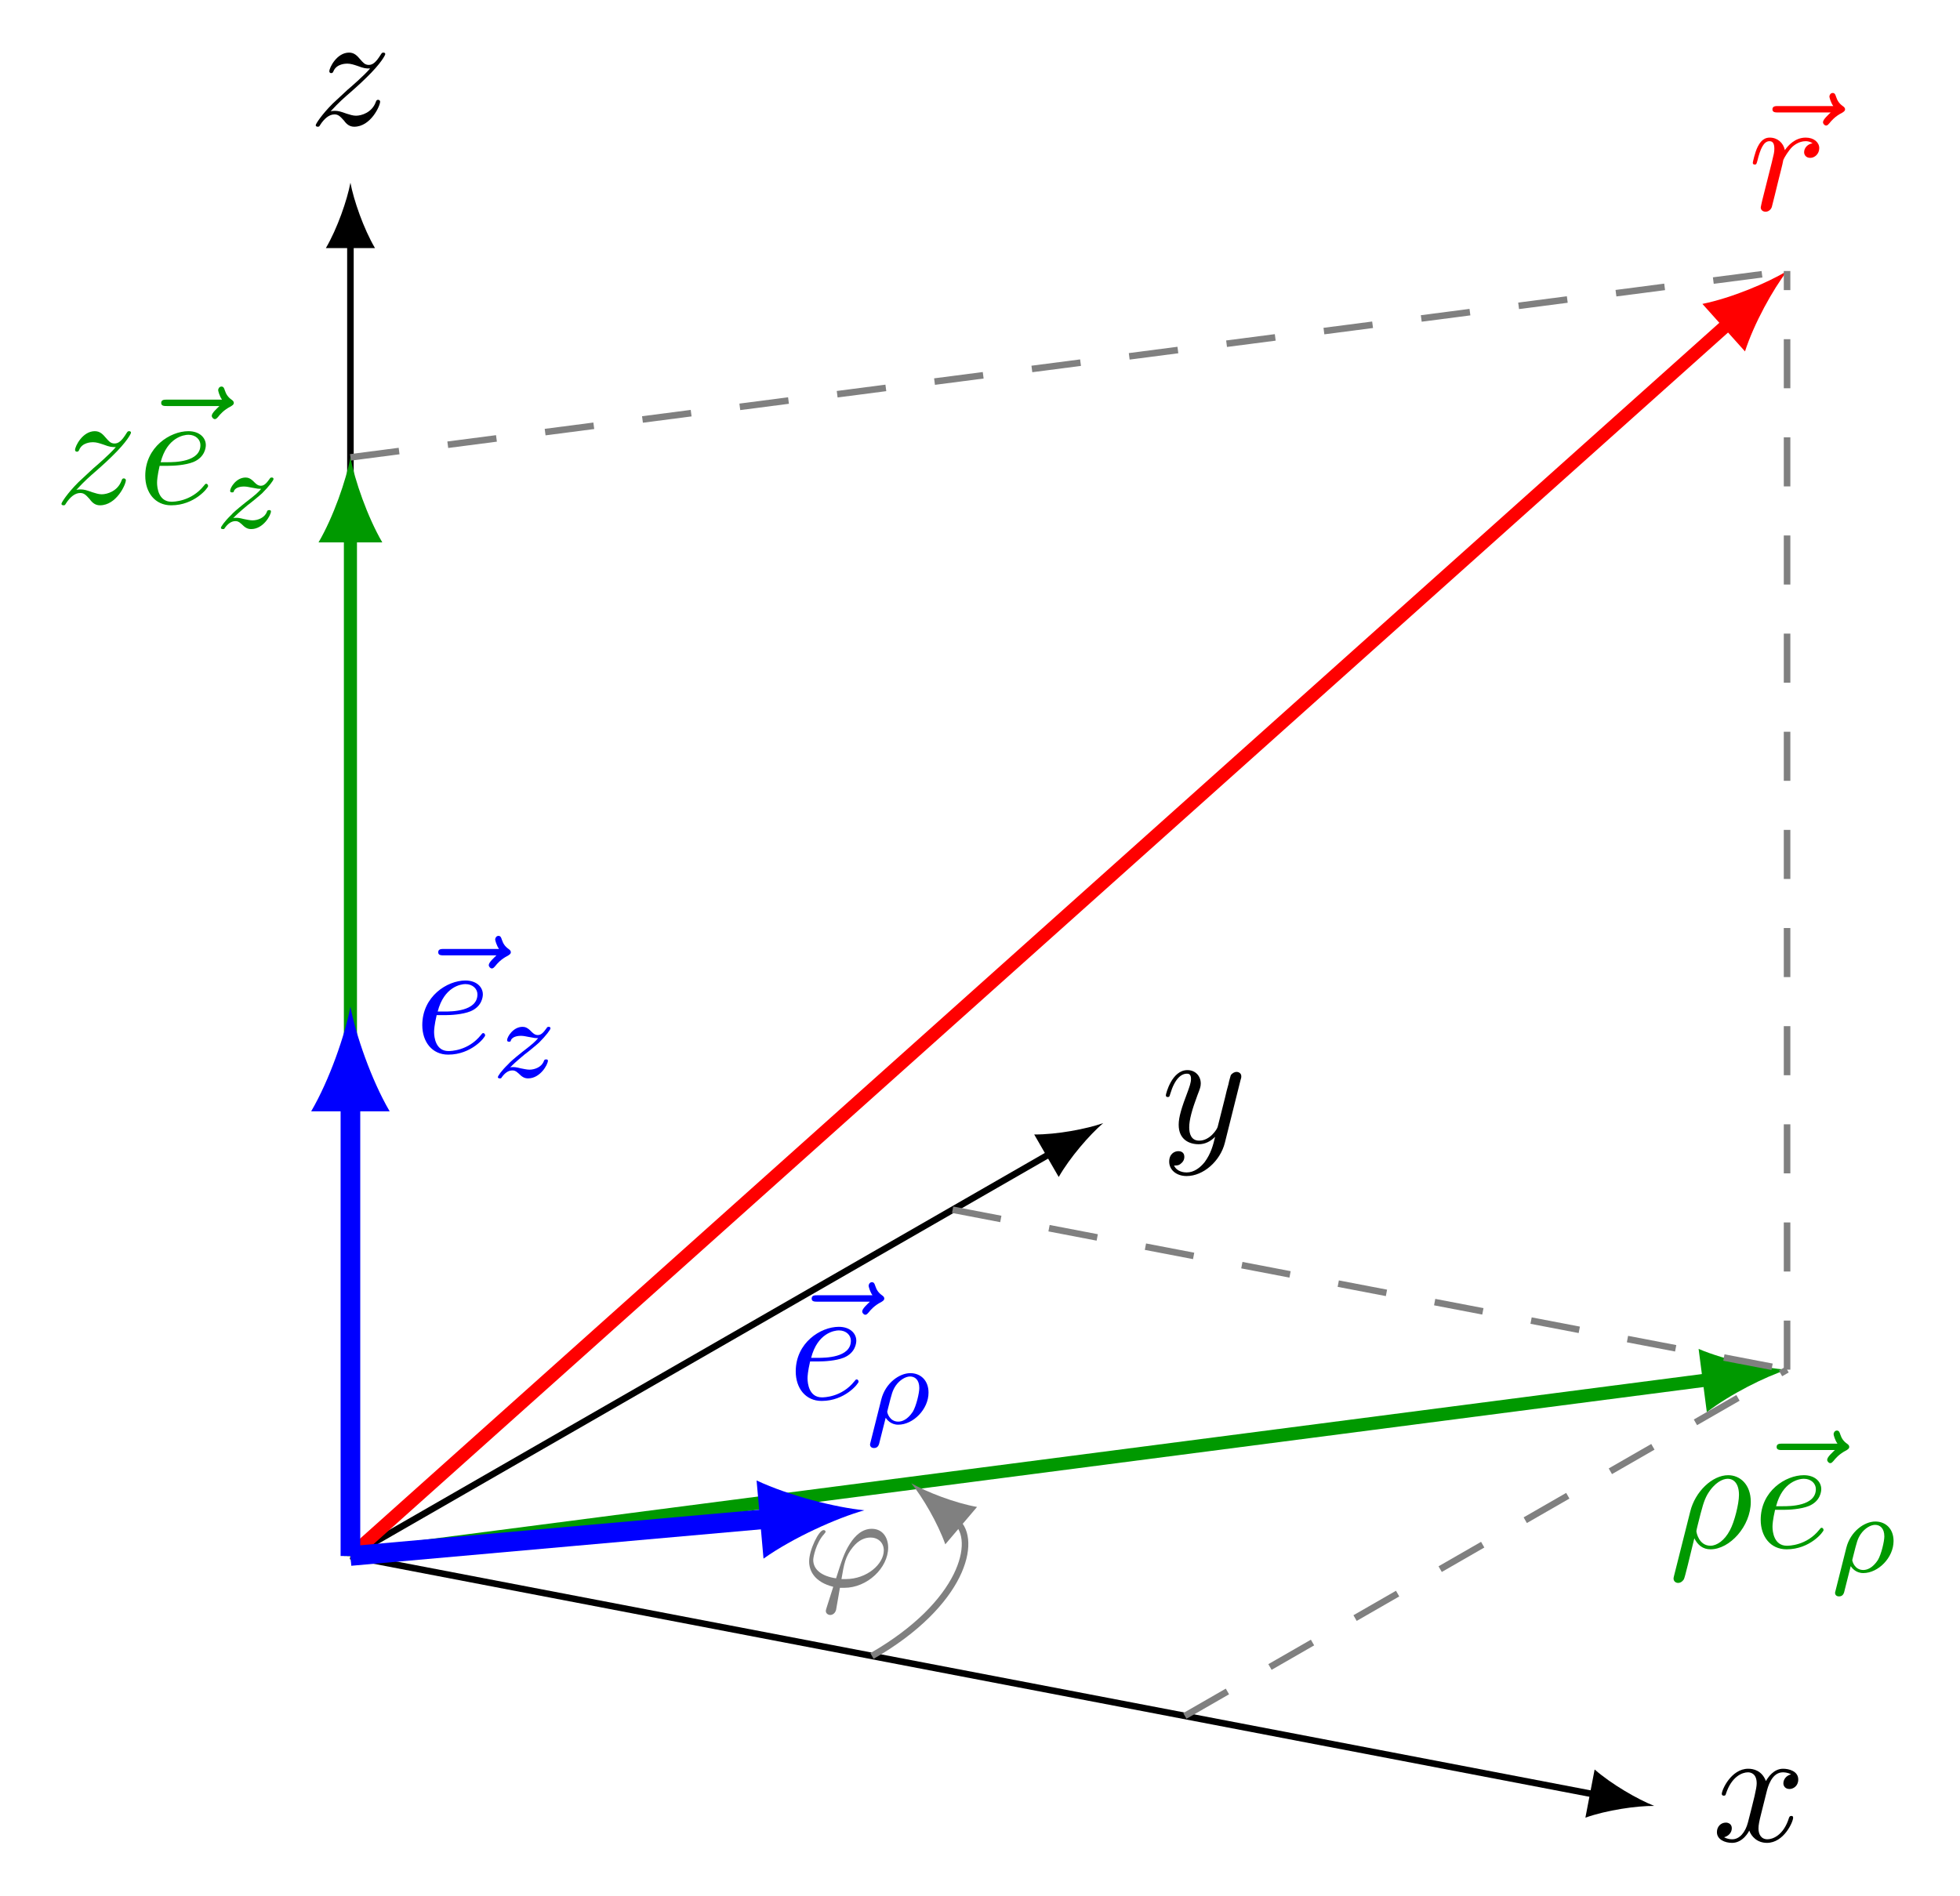
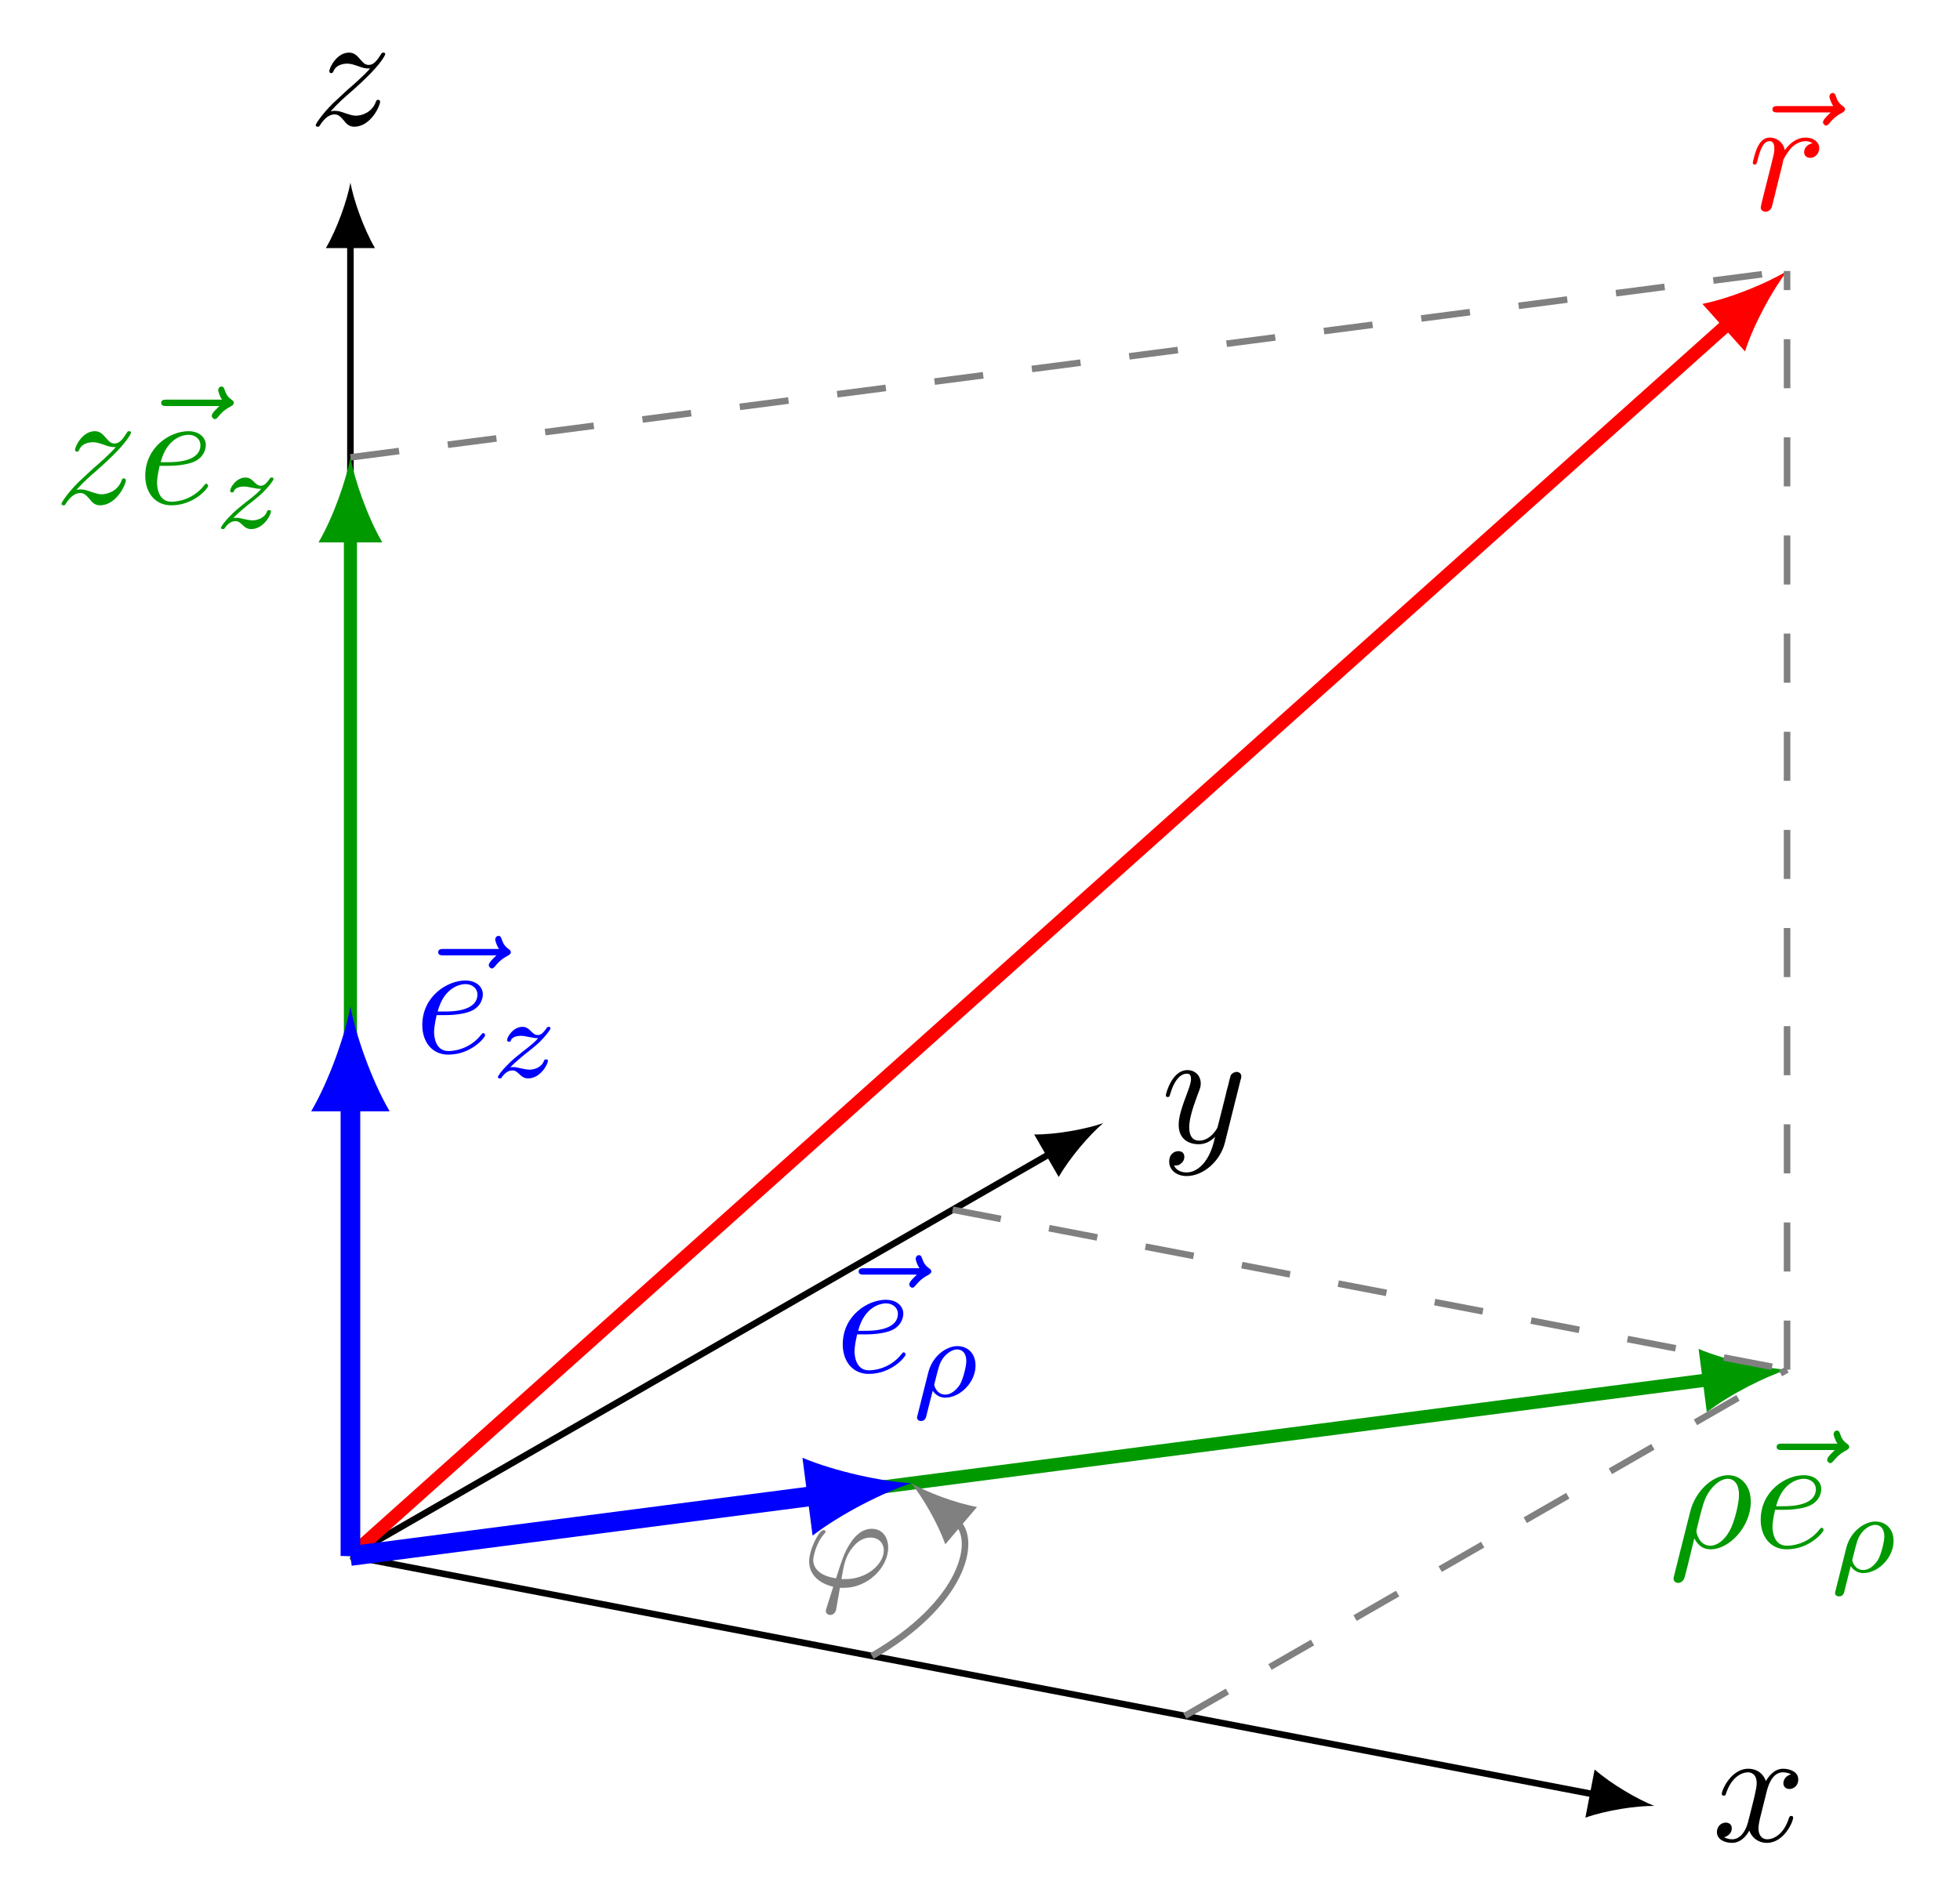
<svg xmlns="http://www.w3.org/2000/svg" xmlns:xlink="http://www.w3.org/1999/xlink" width="119.359pt" height="115.467pt" viewBox="0 0 119.359 115.467" version="1.1">
  <defs>
    <g>
      <symbol overflow="visible" id="glyph0-0">
        <path style="stroke:none;" d="" />
      </symbol>
      <symbol overflow="visible" id="glyph0-1">
        <path style="stroke:none;" d="M 5.359 -5.938 C 5.219 -5.797 4.891 -5.516 4.891 -5.344 C 4.891 -5.25 4.984 -5.141 5.078 -5.141 C 5.172 -5.141 5.219 -5.219 5.281 -5.281 C 5.391 -5.422 5.625 -5.703 6.062 -5.922 C 6.125 -5.969 6.234 -6.016 6.234 -6.125 C 6.234 -6.234 6.156 -6.281 6.094 -6.328 C 5.875 -6.484 5.766 -6.656 5.688 -6.891 C 5.656 -6.984 5.625 -7.125 5.484 -7.125 C 5.344 -7.125 5.281 -6.984 5.281 -6.906 C 5.281 -6.859 5.359 -6.547 5.516 -6.328 L 2.156 -6.328 C 2 -6.328 1.812 -6.328 1.812 -6.125 C 1.812 -5.938 2 -5.938 2.156 -5.938 Z M 5.359 -5.938 " />
      </symbol>
      <symbol overflow="visible" id="glyph0-2">
        <path style="stroke:none;" d="M 0.875 -0.594 C 0.844 -0.438 0.781 -0.203 0.781 -0.156 C 0.781 0.016 0.922 0.109 1.078 0.109 C 1.203 0.109 1.375 0.031 1.453 -0.172 C 1.469 -0.203 1.797 -1.562 1.844 -1.75 C 1.922 -2.078 2.109 -2.766 2.156 -3.047 C 2.203 -3.172 2.484 -3.641 2.719 -3.859 C 2.797 -3.922 3.094 -4.188 3.516 -4.188 C 3.781 -4.188 3.922 -4.062 3.938 -4.062 C 3.641 -4.016 3.422 -3.781 3.422 -3.516 C 3.422 -3.359 3.531 -3.172 3.797 -3.172 C 4.062 -3.172 4.344 -3.406 4.344 -3.766 C 4.344 -4.109 4.031 -4.406 3.516 -4.406 C 2.875 -4.406 2.438 -3.922 2.25 -3.641 C 2.156 -4.094 1.797 -4.406 1.328 -4.406 C 0.875 -4.406 0.688 -4.016 0.594 -3.844 C 0.422 -3.5 0.297 -2.906 0.297 -2.875 C 0.297 -2.766 0.391 -2.766 0.406 -2.766 C 0.516 -2.766 0.516 -2.781 0.578 -3 C 0.75 -3.703 0.953 -4.188 1.312 -4.188 C 1.469 -4.188 1.609 -4.109 1.609 -3.734 C 1.609 -3.516 1.578 -3.406 1.453 -2.891 Z M 0.875 -0.594 " />
      </symbol>
      <symbol overflow="visible" id="glyph0-3">
        <path style="stroke:none;" d="M 0.328 1.719 C 0.297 1.844 0.297 1.859 0.297 1.891 C 0.297 2.031 0.406 2.156 0.578 2.156 C 0.781 2.156 0.906 1.969 0.922 1.938 C 0.984 1.859 1.297 0.516 1.562 -0.562 C 1.766 -0.156 2.078 0.109 2.547 0.109 C 3.719 0.109 5 -1.297 5 -2.781 C 5 -3.844 4.344 -4.406 3.625 -4.406 C 2.656 -4.406 1.609 -3.406 1.312 -2.188 Z M 2.547 -0.109 C 1.844 -0.109 1.688 -0.906 1.688 -1 C 1.688 -1.031 1.734 -1.234 1.766 -1.359 C 2.047 -2.484 2.141 -2.844 2.359 -3.234 C 2.797 -3.969 3.297 -4.188 3.594 -4.188 C 3.969 -4.188 4.281 -3.891 4.281 -3.203 C 4.281 -2.656 4 -1.547 3.734 -1.062 C 3.406 -0.422 2.922 -0.109 2.547 -0.109 Z M 2.547 -0.109 " />
      </symbol>
      <symbol overflow="visible" id="glyph0-4">
        <path style="stroke:none;" d="M 1.859 -2.297 C 2.156 -2.297 2.891 -2.328 3.391 -2.531 C 4.094 -2.828 4.141 -3.422 4.141 -3.562 C 4.141 -4 3.766 -4.406 3.078 -4.406 C 1.969 -4.406 0.453 -3.438 0.453 -1.688 C 0.453 -0.672 1.047 0.109 2.031 0.109 C 3.453 0.109 4.281 -0.953 4.281 -1.062 C 4.281 -1.125 4.234 -1.203 4.172 -1.203 C 4.109 -1.203 4.094 -1.172 4.031 -1.094 C 3.25 -0.109 2.156 -0.109 2.047 -0.109 C 1.266 -0.109 1.172 -0.953 1.172 -1.266 C 1.172 -1.391 1.188 -1.688 1.328 -2.297 Z M 1.391 -2.516 C 1.781 -4.031 2.812 -4.188 3.078 -4.188 C 3.531 -4.188 3.812 -3.891 3.812 -3.562 C 3.812 -2.516 2.219 -2.516 1.797 -2.516 Z M 1.391 -2.516 " />
      </symbol>
      <symbol overflow="visible" id="glyph0-5">
        <path style="stroke:none;" d="M 1.328 -0.828 C 1.859 -1.406 2.156 -1.656 2.516 -1.969 C 2.516 -1.969 3.125 -2.5 3.484 -2.859 C 4.438 -3.781 4.656 -4.266 4.656 -4.312 C 4.656 -4.406 4.562 -4.406 4.547 -4.406 C 4.469 -4.406 4.453 -4.391 4.391 -4.297 C 4.094 -3.812 3.891 -3.656 3.656 -3.656 C 3.406 -3.656 3.297 -3.812 3.141 -3.984 C 2.953 -4.203 2.781 -4.406 2.453 -4.406 C 1.703 -4.406 1.25 -3.484 1.25 -3.266 C 1.25 -3.219 1.281 -3.156 1.359 -3.156 C 1.453 -3.156 1.469 -3.203 1.5 -3.266 C 1.688 -3.734 2.266 -3.734 2.344 -3.734 C 2.547 -3.734 2.734 -3.672 2.969 -3.594 C 3.375 -3.438 3.484 -3.438 3.734 -3.438 C 3.375 -3.016 2.547 -2.297 2.359 -2.141 L 1.453 -1.297 C 0.781 -0.625 0.422 -0.062 0.422 0.016 C 0.422 0.109 0.531 0.109 0.547 0.109 C 0.625 0.109 0.641 0.094 0.703 -0.016 C 0.938 -0.375 1.234 -0.641 1.562 -0.641 C 1.781 -0.641 1.891 -0.547 2.141 -0.266 C 2.297 -0.047 2.484 0.109 2.766 0.109 C 3.766 0.109 4.344 -1.156 4.344 -1.422 C 4.344 -1.469 4.297 -1.531 4.219 -1.531 C 4.125 -1.531 4.109 -1.469 4.078 -1.391 C 3.844 -0.75 3.203 -0.562 2.875 -0.562 C 2.688 -0.562 2.5 -0.625 2.297 -0.688 C 1.953 -0.812 1.797 -0.859 1.594 -0.859 C 1.578 -0.859 1.422 -0.859 1.328 -0.828 Z M 1.328 -0.828 " />
      </symbol>
      <symbol overflow="visible" id="glyph0-6">
        <path style="stroke:none;" d="M 3.328 -3.016 C 3.391 -3.266 3.625 -4.188 4.312 -4.188 C 4.359 -4.188 4.609 -4.188 4.812 -4.062 C 4.531 -4 4.344 -3.766 4.344 -3.516 C 4.344 -3.359 4.453 -3.172 4.719 -3.172 C 4.938 -3.172 5.25 -3.344 5.25 -3.75 C 5.25 -4.266 4.672 -4.406 4.328 -4.406 C 3.75 -4.406 3.406 -3.875 3.281 -3.656 C 3.031 -4.312 2.5 -4.406 2.203 -4.406 C 1.172 -4.406 0.594 -3.125 0.594 -2.875 C 0.594 -2.766 0.703 -2.766 0.719 -2.766 C 0.797 -2.766 0.828 -2.797 0.844 -2.875 C 1.188 -3.938 1.844 -4.188 2.188 -4.188 C 2.375 -4.188 2.719 -4.094 2.719 -3.516 C 2.719 -3.203 2.547 -2.547 2.188 -1.141 C 2.031 -0.531 1.672 -0.109 1.234 -0.109 C 1.172 -0.109 0.953 -0.109 0.734 -0.234 C 0.984 -0.297 1.203 -0.5 1.203 -0.781 C 1.203 -1.047 0.984 -1.125 0.844 -1.125 C 0.531 -1.125 0.297 -0.875 0.297 -0.547 C 0.297 -0.094 0.781 0.109 1.219 0.109 C 1.891 0.109 2.25 -0.594 2.266 -0.641 C 2.391 -0.281 2.75 0.109 3.344 0.109 C 4.375 0.109 4.938 -1.172 4.938 -1.422 C 4.938 -1.531 4.859 -1.531 4.828 -1.531 C 4.734 -1.531 4.719 -1.484 4.688 -1.422 C 4.359 -0.344 3.688 -0.109 3.375 -0.109 C 2.984 -0.109 2.828 -0.422 2.828 -0.766 C 2.828 -0.984 2.875 -1.203 2.984 -1.641 Z M 3.328 -3.016 " />
      </symbol>
      <symbol overflow="visible" id="glyph0-7">
        <path style="stroke:none;" d="M 4.844 -3.797 C 4.891 -3.938 4.891 -3.953 4.891 -4.031 C 4.891 -4.203 4.75 -4.297 4.594 -4.297 C 4.5 -4.297 4.344 -4.234 4.25 -4.094 C 4.234 -4.031 4.141 -3.734 4.109 -3.547 C 4.031 -3.297 3.969 -3.016 3.906 -2.75 L 3.453 -0.953 C 3.422 -0.812 2.984 -0.109 2.328 -0.109 C 1.828 -0.109 1.719 -0.547 1.719 -0.922 C 1.719 -1.375 1.891 -2 2.219 -2.875 C 2.375 -3.281 2.422 -3.391 2.422 -3.594 C 2.422 -4.031 2.109 -4.406 1.609 -4.406 C 0.656 -4.406 0.297 -2.953 0.297 -2.875 C 0.297 -2.766 0.391 -2.766 0.406 -2.766 C 0.516 -2.766 0.516 -2.797 0.562 -2.953 C 0.844 -3.891 1.234 -4.188 1.578 -4.188 C 1.656 -4.188 1.828 -4.188 1.828 -3.875 C 1.828 -3.625 1.719 -3.359 1.656 -3.172 C 1.25 -2.109 1.078 -1.547 1.078 -1.078 C 1.078 -0.188 1.703 0.109 2.297 0.109 C 2.688 0.109 3.016 -0.062 3.297 -0.344 C 3.172 0.172 3.047 0.672 2.656 1.203 C 2.391 1.531 2.016 1.828 1.562 1.828 C 1.422 1.828 0.969 1.797 0.797 1.406 C 0.953 1.406 1.094 1.406 1.219 1.281 C 1.328 1.203 1.422 1.062 1.422 0.875 C 1.422 0.562 1.156 0.531 1.062 0.531 C 0.828 0.531 0.5 0.688 0.5 1.172 C 0.5 1.672 0.938 2.047 1.562 2.047 C 2.578 2.047 3.609 1.141 3.891 0.016 Z M 4.844 -3.797 " />
      </symbol>
      <symbol overflow="visible" id="glyph1-0">
        <path style="stroke:none;" d="" />
      </symbol>
      <symbol overflow="visible" id="glyph1-1">
        <path style="stroke:none;" d="M 0.375 1.125 C 0.344 1.219 0.344 1.266 0.344 1.266 C 0.344 1.422 0.469 1.484 0.578 1.484 C 0.844 1.484 0.891 1.281 0.938 1.062 C 1.031 0.703 1.234 -0.094 1.297 -0.359 C 1.359 -0.266 1.594 0.062 2.062 0.062 C 2.969 0.062 3.906 -0.875 3.906 -1.891 C 3.906 -2.641 3.422 -3.078 2.797 -3.078 C 2.125 -3.078 1.281 -2.469 1.031 -1.484 Z M 2.062 -0.125 C 1.547 -0.125 1.391 -0.641 1.391 -0.734 C 1.391 -0.75 1.438 -0.906 1.453 -0.984 C 1.672 -1.844 1.703 -2 1.906 -2.312 C 2.156 -2.672 2.516 -2.875 2.781 -2.875 C 3.078 -2.875 3.344 -2.672 3.344 -2.172 C 3.344 -1.859 3.156 -1.078 2.953 -0.734 C 2.625 -0.234 2.281 -0.125 2.062 -0.125 Z M 2.062 -0.125 " />
      </symbol>
      <symbol overflow="visible" id="glyph1-2">
        <path style="stroke:none;" d="M 1.172 -0.609 C 1.359 -0.797 1.484 -0.922 2.062 -1.406 C 2.219 -1.516 2.734 -1.938 2.938 -2.125 C 3.359 -2.547 3.625 -2.906 3.625 -2.984 C 3.625 -3.078 3.547 -3.078 3.516 -3.078 C 3.453 -3.078 3.422 -3.062 3.391 -3 C 3.172 -2.688 3.031 -2.578 2.859 -2.578 C 2.781 -2.578 2.672 -2.578 2.469 -2.781 C 2.234 -3.031 2.078 -3.078 1.922 -3.078 C 1.359 -3.078 0.984 -2.469 0.984 -2.266 C 0.984 -2.188 1.047 -2.172 1.094 -2.172 C 1.188 -2.172 1.203 -2.188 1.219 -2.266 C 1.328 -2.516 1.719 -2.531 1.828 -2.531 C 2 -2.531 2.172 -2.484 2.266 -2.469 C 2.656 -2.391 2.703 -2.391 2.875 -2.391 C 2.703 -2.188 2.578 -2.062 1.906 -1.547 C 1.359 -1.109 1.172 -0.938 1.047 -0.797 C 0.625 -0.391 0.422 -0.078 0.422 -0.016 C 0.422 0.062 0.516 0.062 0.547 0.062 C 0.609 0.062 0.625 0.062 0.656 0 C 0.844 -0.266 1.062 -0.422 1.297 -0.422 C 1.391 -0.422 1.484 -0.422 1.672 -0.25 C 1.891 -0.031 2.031 0.062 2.266 0.062 C 3 0.062 3.469 -0.781 3.469 -1.016 C 3.469 -1.094 3.391 -1.094 3.359 -1.094 C 3.266 -1.094 3.25 -1.062 3.219 -0.984 C 3.094 -0.641 2.688 -0.469 2.344 -0.469 C 2.188 -0.469 2 -0.516 1.828 -0.547 C 1.516 -0.625 1.453 -0.625 1.328 -0.625 C 1.312 -0.625 1.219 -0.625 1.172 -0.609 Z M 1.172 -0.609 " />
      </symbol>
      <symbol overflow="visible" id="glyph2-0">
        <path style="stroke:none;" d="" />
      </symbol>
      <symbol overflow="visible" id="glyph2-1">
        <path style="stroke:none;" d="M 2.281 0.078 C 2.359 0.078 2.469 0.078 2.547 0.078 C 3.953 0.078 5.219 -1.141 5.219 -2.375 C 5.219 -2.953 4.906 -3.516 4.219 -3.516 C 3.656 -3.516 3.219 -3.125 2.891 -2.609 C 2.531 -2.047 2.375 -1.531 2.047 -0.5 C 1.172 -0.625 0.656 -1.031 0.656 -1.625 C 0.656 -1.797 0.828 -2.656 1.312 -3.188 C 1.406 -3.297 1.406 -3.312 1.406 -3.344 C 1.406 -3.344 1.406 -3.438 1.281 -3.438 C 1 -3.438 0.406 -2.234 0.406 -1.531 C 0.406 -0.938 0.75 -0.266 1.875 0.016 L 1.641 0.75 C 1.484 1.25 1.422 1.422 1.422 1.484 C 1.422 1.672 1.609 1.734 1.688 1.734 C 1.75 1.734 1.969 1.703 2.047 1.422 C 2.094 1.141 2.219 0.422 2.281 0.078 Z M 2.375 -0.453 C 2.531 -1.375 2.609 -1.828 3.062 -2.391 C 3.438 -2.859 3.828 -2.984 4.141 -2.984 C 4.641 -2.984 4.953 -2.641 4.953 -2.203 C 4.953 -1.375 3.938 -0.453 2.625 -0.453 C 2.562 -0.453 2.453 -0.453 2.375 -0.453 Z M 2.375 -0.453 " />
      </symbol>
    </g>
  </defs>
  <g id="surface1">
    <path style="fill:none;stroke-width:0.399;stroke-linecap:butt;stroke-linejoin:miter;stroke:rgb(0%,0%,0%);stroke-opacity:1;stroke-miterlimit:10;" d="M -0 -0 L 75.879 -14.547 " transform="matrix(1,0,0,-1,21.34,94.781)" />
    <path style=" stroke:none;fill-rule:nonzero;fill:rgb(0%,0%,0%);fill-opacity:1;" d="M 100.738 110.004 C 99.734 109.605 98.148 108.695 97.109 107.785 L 96.547 110.719 C 97.852 110.258 99.66 109.996 100.738 110.004 " />
    <path style="fill:none;stroke-width:0.399;stroke-linecap:butt;stroke-linejoin:miter;stroke:rgb(0%,0%,0%);stroke-opacity:1;stroke-miterlimit:10;" d="M -0 -0 L 42.734 24.578 " transform="matrix(1,0,0,-1,21.34,94.781)" />
    <path style=" stroke:none;fill-rule:nonzero;fill:rgb(0%,0%,0%);fill-opacity:1;" d="M 67.18 68.414 C 66.16 68.77 64.367 69.113 62.98 69.105 L 64.473 71.695 C 65.16 70.496 66.359 69.117 67.18 68.414 " />
    <path style="fill:none;stroke-width:0.399;stroke-linecap:butt;stroke-linejoin:miter;stroke:rgb(0%,0%,0%);stroke-opacity:1;stroke-miterlimit:10;" d="M -0 -0 L -0 80.066 " transform="matrix(1,0,0,-1,21.34,94.781)" />
    <path style=" stroke:none;fill-rule:nonzero;fill:rgb(0%,0%,0%);fill-opacity:1;" d="M 21.34 11.129 C 21.141 12.191 20.543 13.918 19.844 15.113 L 22.836 15.113 C 22.137 13.918 21.539 12.191 21.34 11.129 " />
    <path style="fill:none;stroke-width:0.797;stroke-linecap:butt;stroke-linejoin:miter;stroke:rgb(100%,0%,0%);stroke-opacity:1;stroke-miterlimit:10;" d="M -0 -0 L 84.015 75.168 " transform="matrix(1,0,0,-1,21.34,94.781)" />
    <path style=" stroke:none;fill-rule:nonzero;fill:rgb(100%,0%,0%);fill-opacity:1;" d="M 108.828 16.508 C 107.629 17.234 105.438 18.152 103.672 18.512 L 106.266 21.406 C 106.816 19.695 107.973 17.621 108.828 16.508 " />
    <g style="fill:rgb(100%,0%,0%);fill-opacity:1;">
      <use xlink:href="#glyph0-1" x="106.125" y="12.788" />
    </g>
    <g style="fill:rgb(100%,0%,0%);fill-opacity:1;">
      <use xlink:href="#glyph0-2" x="106.444" y="12.788" />
    </g>
    <path style="fill:none;stroke-width:0.797;stroke-linecap:butt;stroke-linejoin:miter;stroke:rgb(0%,59.999%,0%);stroke-opacity:1;stroke-miterlimit:10;" d="M -0 -0 L 82.867 10.754 " transform="matrix(1,0,0,-1,21.34,94.781)" />
    <path style=" stroke:none;fill-rule:nonzero;fill:rgb(0%,59.999%,0%);fill-opacity:1;" d="M 108.828 83.43 C 107.426 83.348 105.102 82.867 103.441 82.168 L 103.941 86.02 C 105.367 84.922 107.492 83.863 108.828 83.43 " />
    <g style="fill:rgb(0%,59.999%,0%);fill-opacity:1;">
      <use xlink:href="#glyph0-3" x="101.618" y="94.265" />
    </g>
    <g style="fill:rgb(0%,59.999%,0%);fill-opacity:1;">
      <use xlink:href="#glyph0-1" x="106.38" y="94.265" />
    </g>
    <g style="fill:rgb(0%,59.999%,0%);fill-opacity:1;">
      <use xlink:href="#glyph0-4" x="106.769" y="94.265" />
    </g>
    <g style="fill:rgb(0%,59.999%,0%);fill-opacity:1;">
      <use xlink:href="#glyph1-1" x="111.407" y="95.759" />
    </g>
    <path style="fill:none;stroke-width:0.797;stroke-linecap:butt;stroke-linejoin:miter;stroke:rgb(0%,59.999%,0%);stroke-opacity:1;stroke-miterlimit:10;" d="M -0 -0 L -0 62.261 " transform="matrix(1,0,0,-1,21.34,94.781)" />
    <path style=" stroke:none;fill-rule:nonzero;fill:rgb(0%,59.999%,0%);fill-opacity:1;" d="M 21.34 27.859 C 21.082 29.242 20.305 31.484 19.398 33.039 L 23.281 33.039 C 22.375 31.484 21.598 29.242 21.34 27.859 " />
    <g style="fill:rgb(0%,59.999%,0%);fill-opacity:1;">
      <use xlink:href="#glyph0-5" x="3.321" y="30.671" />
    </g>
    <g style="fill:rgb(0%,59.999%,0%);fill-opacity:1;">
      <use xlink:href="#glyph0-1" x="8.004" y="30.671" />
    </g>
    <g style="fill:rgb(0%,59.999%,0%);fill-opacity:1;">
      <use xlink:href="#glyph0-4" x="8.393" y="30.671" />
    </g>
    <g style="fill:rgb(0%,59.999%,0%);fill-opacity:1;">
      <use xlink:href="#glyph1-2" x="13.031" y="32.166" />
    </g>
    <path style="fill:none;stroke-width:0.399;stroke-linecap:butt;stroke-linejoin:miter;stroke:rgb(50%,50%,50%);stroke-opacity:1;stroke-dasharray:2.989,2.989;stroke-miterlimit:10;" d="M 87.488 11.351 L 87.488 78.273 " transform="matrix(1,0,0,-1,21.34,94.781)" />
    <path style="fill:none;stroke-width:0.399;stroke-linecap:butt;stroke-linejoin:miter;stroke:rgb(50%,50%,50%);stroke-opacity:1;stroke-dasharray:2.989,2.989;stroke-miterlimit:10;" d="M -0 66.922 L 87.488 78.273 " transform="matrix(1,0,0,-1,21.34,94.781)" />
    <path style="fill:none;stroke-width:0.399;stroke-linecap:butt;stroke-linejoin:miter;stroke:rgb(50%,50%,50%);stroke-opacity:1;stroke-dasharray:2.989,2.989;stroke-miterlimit:10;" d="M 50.816 -9.742 L 87.488 11.351 " transform="matrix(1,0,0,-1,21.34,94.781)" />
    <path style="fill:none;stroke-width:0.399;stroke-linecap:butt;stroke-linejoin:miter;stroke:rgb(50%,50%,50%);stroke-opacity:1;stroke-dasharray:2.989,2.989;stroke-miterlimit:10;" d="M 36.672 21.093 L 87.488 11.351 " transform="matrix(1,0,0,-1,21.34,94.781)" />
    <path style="fill:none;stroke-width:1.196;stroke-linecap:butt;stroke-linejoin:miter;stroke:rgb(0%,0%,100%);stroke-opacity:1;stroke-miterlimit:10;" d="M -0 -0 L -0 27.722 " transform="matrix(1,0,0,-1,21.34,94.781)" />
    <path style=" stroke:none;fill-rule:nonzero;fill:rgb(0%,0%,100%);fill-opacity:1;" d="M 21.34 61.32 C 21.02 63.02 20.066 65.785 18.949 67.695 L 23.73 67.695 C 22.613 65.785 21.66 63.02 21.34 61.32 " />
    <g style="fill:rgb(0%,0%,100%);fill-opacity:1;">
      <use xlink:href="#glyph0-1" x="24.874" y="64.132" />
    </g>
    <g style="fill:rgb(0%,0%,100%);fill-opacity:1;">
      <use xlink:href="#glyph0-4" x="25.263" y="64.132" />
    </g>
    <g style="fill:rgb(0%,0%,100%);fill-opacity:1;">
      <use xlink:href="#glyph1-2" x="29.897" y="65.626" />
    </g>
-     <path style="fill:none;stroke-width:1.196;stroke-linecap:butt;stroke-linejoin:miter;stroke:rgb(0%,0%,100%);stroke-opacity:1;stroke-miterlimit:10;" d="M -0 -0 L 25.578 2.277 " transform="matrix(1,0,0,-1,21.34,94.781)" />
-     <path style=" stroke:none;fill-rule:nonzero;fill:rgb(0%,0%,100%);fill-opacity:1;" d="M 52.637 91.996 C 50.914 91.828 48.078 91.121 46.074 90.18 L 46.496 94.941 C 48.301 93.66 50.969 92.465 52.637 91.996 " />
+     <path style="fill:none;stroke-width:1.196;stroke-linecap:butt;stroke-linejoin:miter;stroke:rgb(0%,0%,100%);stroke-opacity:1;stroke-miterlimit:10;" d="M -0 -0 L 28.469 3.695 " transform="matrix(1,0,0,-1,21.34,94.781)" />
+     <path style=" stroke:none;fill-rule:nonzero;fill:rgb(0%,0%,100%);fill-opacity:1;" d="M 55.5 90.348 C 53.773 90.25 50.91 89.656 48.867 88.797 L 49.484 93.539 C 51.238 92.188 53.855 90.883 55.5 90.348 " />
    <g style="fill:rgb(0%,0%,100%);fill-opacity:1;">
-       <use xlink:href="#glyph0-1" x="47.616" y="85.227" />
+       <use xlink:href="#glyph0-1" x="50.479" y="83.58" />
    </g>
    <g style="fill:rgb(0%,0%,100%);fill-opacity:1;">
-       <use xlink:href="#glyph0-4" x="48.005" y="85.227" />
+       <use xlink:href="#glyph0-4" x="50.868" y="83.58" />
    </g>
    <g style="fill:rgb(0%,0%,100%);fill-opacity:1;">
-       <use xlink:href="#glyph1-1" x="52.639" y="86.721" />
+       <use xlink:href="#glyph1-1" x="55.502" y="85.074" />
    </g>
    <path style="fill:none;stroke-width:0.399;stroke-linecap:butt;stroke-linejoin:miter;stroke:rgb(50%,50%,50%);stroke-opacity:1;stroke-miterlimit:10;" d="M 31.762 -6.09 C 37.328 -2.887 38.211 0.988 36.89 2.109 " transform="matrix(1,0,0,-1,21.34,94.781)" />
    <path style=" stroke:none;fill-rule:nonzero;fill:rgb(50%,50%,50%);fill-opacity:1;" d="M 55.496 90.352 C 56.18 91.191 57.105 92.766 57.566 94.07 L 59.5 91.793 C 58.141 91.551 56.438 90.887 55.496 90.352 " />
    <g style="fill:rgb(50%,50%,50%);fill-opacity:1;">
      <use xlink:href="#glyph2-1" x="48.868" y="96.641" />
    </g>
    <g style="fill:rgb(0%,0%,0%);fill-opacity:1;">
      <use xlink:href="#glyph0-6" x="104.259" y="112.146" />
    </g>
    <g style="fill:rgb(0%,0%,0%);fill-opacity:1;">
      <use xlink:href="#glyph0-7" x="70.701" y="69.59" />
    </g>
    <g style="fill:rgb(0%,0%,0%);fill-opacity:1;">
-       <use xlink:href="#glyph0-5" x="18.805" y="7.61" />
+       <use xlink:href="#glyph0-5" x="18.804" y="7.61" />
    </g>
  </g>
</svg>
